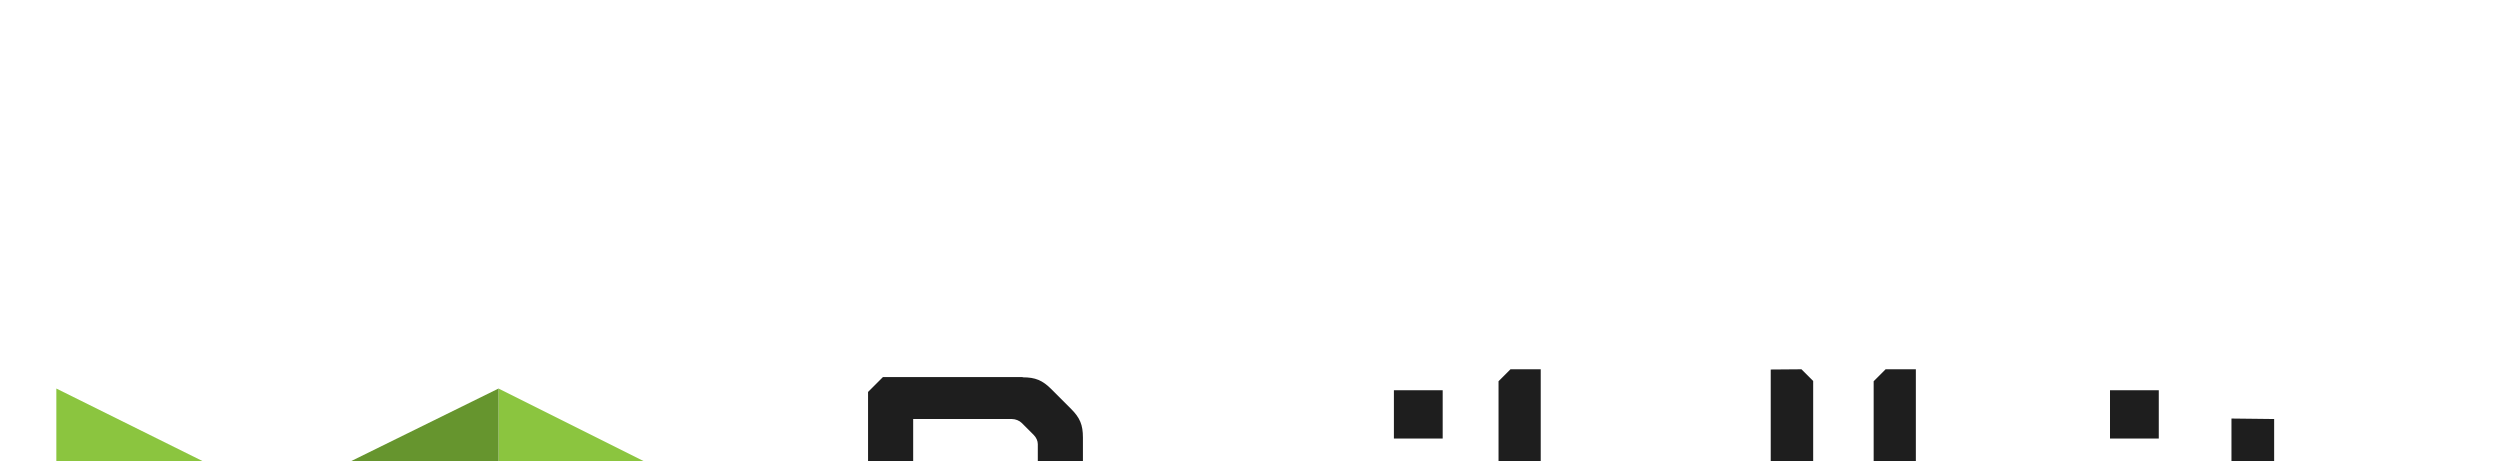
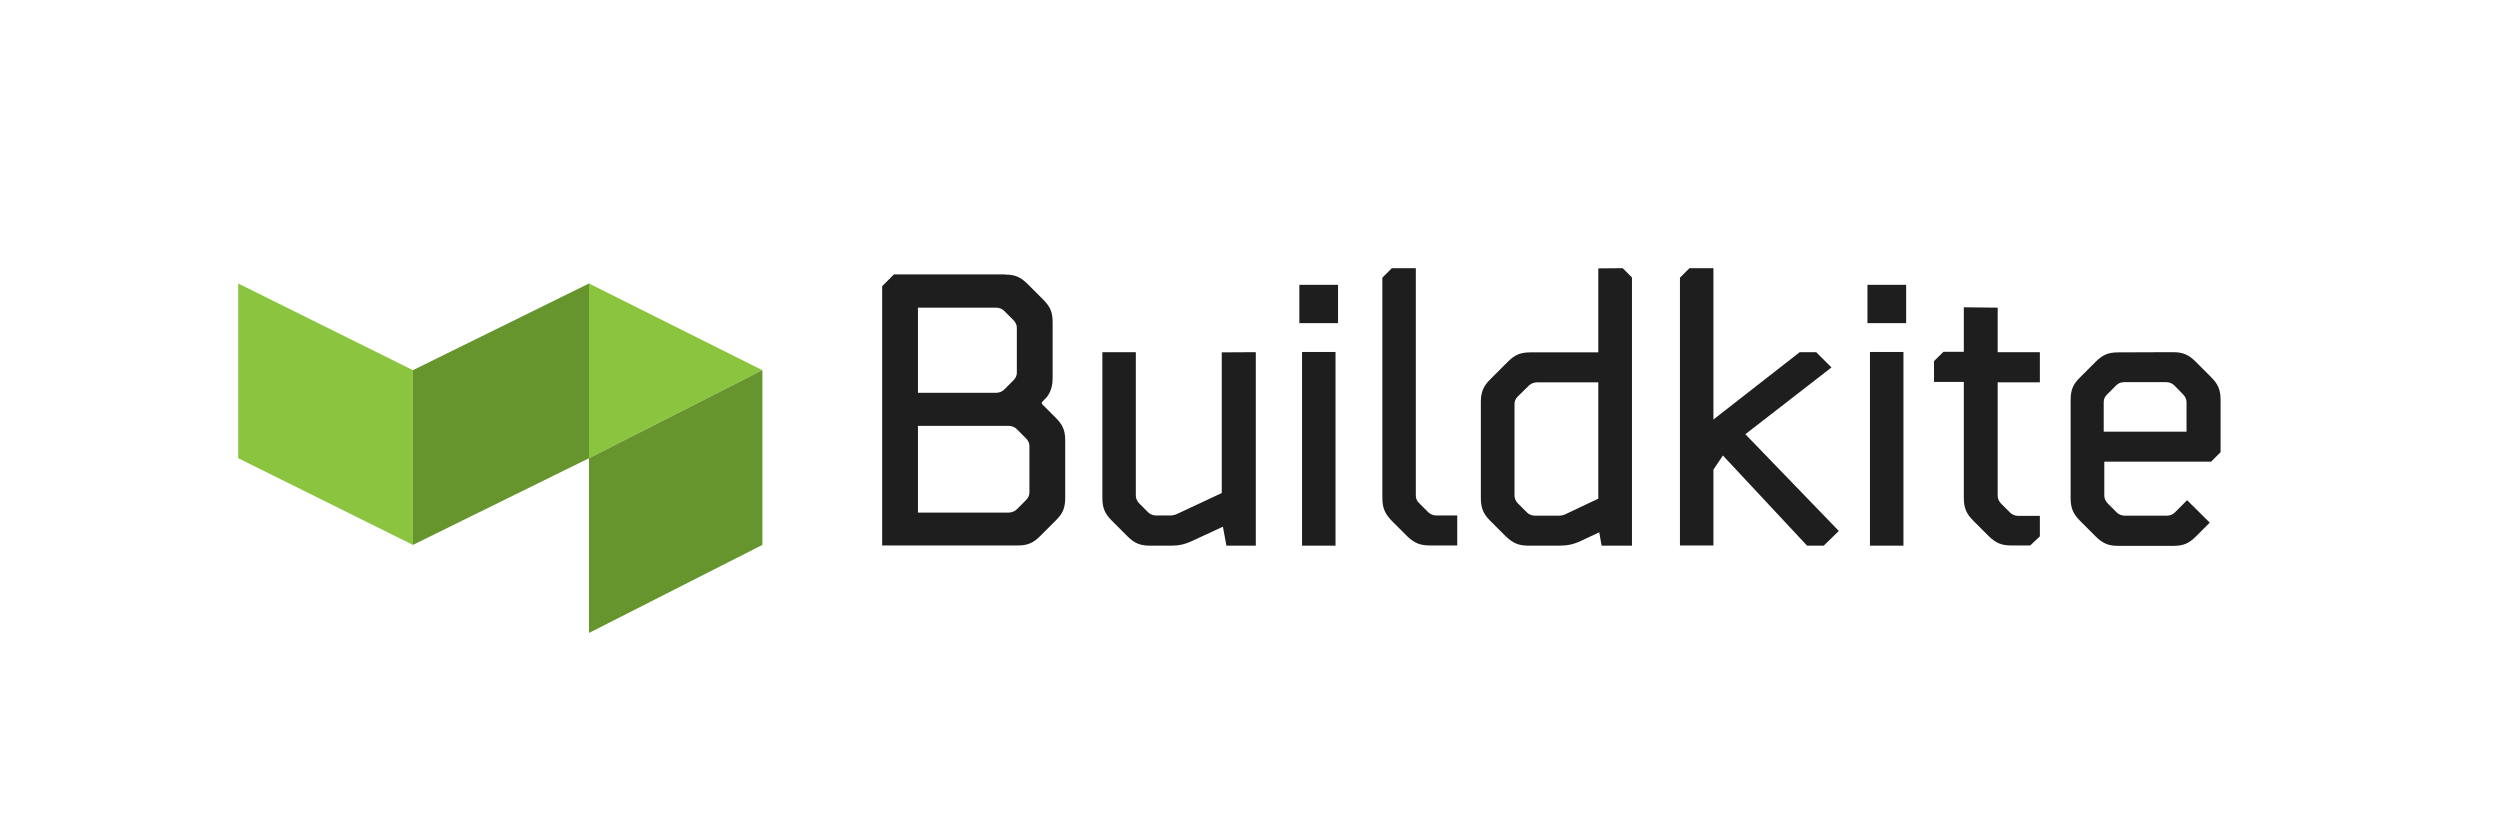
- <svg xmlns="http://www.w3.org/2000/svg" version="1.1" id="Layer_1" x="0px" y="0px" viewBox="144 138 1025 189" enable-background="new 44 150.8 1292 424" xml:space="preserve">
+ <svg xmlns="http://www.w3.org/2000/svg" version="1.1" id="Layer_1" x="0px" y="0px" viewBox="44 150.8 1292 424" enable-background="new 44 150.8 1292 424" xml:space="preserve">
  <g>
    <g>
-       <polygon fill="#8BC53F" points="167.1,297.3 257.4,342.1 257.4,432.4 167.1,387.6 &#09;&#09;" />
-       <polygon fill="#8BC53F" points="348.4,297.3 438,342.1 348.4,387.6 &#09;&#09;" />
+       <polygon fill="#8BC53F" points="167.1,297.3 257.4,342.1 257.4,432.4 167.1,387.6   " />
+       <polygon fill="#8BC53F" points="348.4,297.3 438,342.1 348.4,387.6   " />
    </g>
    <g>
-       <polygon fill="#66952E" points="348.4,297.3 257.4,342.1 257.4,432.4 348.4,387.6 &#09;&#09;" />
-       <polygon fill="#66952E" points="438,342.1 348.4,387.6 348.4,477.9 438,432.4 &#09;&#09;" />
+       <polygon fill="#66952E" points="348.4,297.3 257.4,342.1 257.4,432.4 348.4,387.6   " />
+       <polygon fill="#66952E" points="438,342.1 348.4,387.6 348.4,477.9 438,432.4   " />
    </g>
  </g>
  <g>
-     <path fill="#1E1E1E" d="M563.3,292.7c5.2,0,8.1,1.2,11.8,4.9l8,8c3.7,3.7,4.9,6.6,4.9,11.8v28.7c0,4.5-1.2,7.6-3,9.9l-2.3,2.4    c-0.2,0.2-0.3,0.5-0.3,0.7c0,0.2,0.1,0.5,0.3,0.7l6.9,6.9c3.7,3.7,4.9,6.6,4.9,11.8v29.5c0,5.2-1.2,8.2-4.9,11.8l-8,8    c-3.7,3.7-6.6,4.9-11.8,4.9h-69.9v-134l6.1-6.1H563.3z M562.9,311.4c-0.9-0.9-2.5-1.6-4-1.6h-40.5v44h40.5c1.5,0,3.1-0.7,4-1.6    l4.9-4.9c1.1-1.1,1.7-2.5,1.7-3.8v-23.4c0-1.3-0.6-2.7-1.7-3.8L562.9,311.4z M569.4,372.5c-0.9-0.9-2.5-1.6-4-1.6h-47v44.8h47    c1.5,0,3.1-0.7,4-1.6l4.9-4.9c1.1-1.1,1.7-2.5,1.7-3.8v-24.2c0-1.3-0.6-2.7-1.7-3.8L569.4,372.5z" />
-     <path fill="#1E1E1E" d="M693,332.8v100h-15.2L676,423l-16.2,7.5c-3.5,1.6-6.4,2.3-10.2,2.3h-11.2c-5.1,0-8.1-1.2-11.8-4.9l-8-8    c-3.6-3.6-4.9-6.6-4.9-11.8v-75.3h17.3V407c0,1.3,0.6,2.7,1.6,3.8l4.9,4.9c0.9,0.9,2.5,1.5,4,1.5h7.3c1.2,0,2.4-0.3,3.3-0.7    l23.3-10.9v-72.7L693,332.8z" />
+     <path fill="#1E1E1E" d="M563.3,292.7c5.2,0,8.1,1.2,11.8,4.9l8,8c3.7,3.7,4.9,6.6,4.9,11.8v28.7c0,4.5-1.2,7.6-3,9.9l-2.3,2.4   c-0.2,0.2-0.3,0.5-0.3,0.7c0,0.2,0.1,0.5,0.3,0.7l6.9,6.9c3.7,3.7,4.9,6.6,4.9,11.8v29.5c0,5.2-1.2,8.2-4.9,11.8l-8,8   c-3.7,3.7-6.6,4.9-11.8,4.9h-69.9v-134l6.1-6.1H563.3z M562.9,311.4c-0.9-0.9-2.5-1.6-4-1.6h-40.5v44h40.5c1.5,0,3.1-0.7,4-1.6   l4.9-4.9c1.1-1.1,1.7-2.5,1.7-3.8v-23.4c0-1.3-0.6-2.7-1.7-3.8L562.9,311.4z M569.4,372.5c-0.9-0.9-2.5-1.6-4-1.6h-47v44.8h47   c1.5,0,3.1-0.7,4-1.6l4.9-4.9c1.1-1.1,1.7-2.5,1.7-3.8v-24.2c0-1.3-0.6-2.7-1.7-3.8L569.4,372.5z" />
+     <path fill="#1E1E1E" d="M693,332.8v100h-15.2L676,423l-16.2,7.5c-3.5,1.6-6.4,2.3-10.2,2.3h-11.2c-5.1,0-8.1-1.2-11.8-4.9l-8-8   c-3.6-3.6-4.9-6.6-4.9-11.8v-75.3h17.3V407c0,1.3,0.6,2.7,1.6,3.8l4.9,4.9c0.9,0.9,2.5,1.5,4,1.5h7.3c1.2,0,2.4-0.3,3.3-0.7   l23.3-10.9v-72.7L693,332.8z" />
    <path fill="#1E1E1E" d="M735.5,298v19.8h-20V298H735.5z M734.2,332.7v100.1h-17.3V332.7H734.2z" />
-     <path fill="#1E1E1E" d="M775.7,289.4V407c0,1.4,0.6,2.8,1.6,3.7l5,5c0.8,0.7,2.3,1.5,3.9,1.5h10.9v15.5H783c-5.1,0-8-1.2-11.8-4.8    l-7.2-7.2c-4.2-4.1-5.6-7.2-5.6-12.7V294.3l4.9-4.9H775.7z" />
-     <path fill="#1E1E1E" d="M882.6,289.4l4.8,4.8v138.6h-15.7l-1.2-6.9l-9.4,4.4c-4,1.9-7.2,2.5-11.4,2.5H834c-5.2,0-8.1-1.3-11.8-4.8    l-8-8c-3.6-3.6-4.9-6.6-4.9-11.8v-49.6c0-5.2,1.3-8.2,4.9-11.8l9-9c3.7-3.7,6.6-4.9,11.8-4.9h35v-43.4L882.6,289.4z M870.1,348.4    h-31.8c-1.5,0-3,0.6-4,1.5l-6,5.9c-1.1,1.1-1.6,2.4-1.6,3.8V407c0,1.3,0.6,2.7,1.6,3.8l4.9,4.9c0.9,0.9,2.5,1.6,4,1.6h12.4    c1.2,0,2.4-0.3,3.3-0.7l17.1-8.1V348.4z" />
-     <path fill="#1E1E1E" d="M929.5,289.4v78.2l44.6-34.8h8.5l7.9,7.9L946,375.2l48.3,50l-7.8,7.6h-8.6l-43.5-46.6l-4.9,7.3v39.2h-17.3    V294.3l4.9-4.9H929.5z" />
+     <path fill="#1E1E1E" d="M775.7,289.4V407c0,1.4,0.6,2.8,1.6,3.7l5,5c0.8,0.7,2.3,1.5,3.9,1.5h10.9v15.5H783c-5.1,0-8-1.2-11.8-4.8   l-7.2-7.2c-4.2-4.1-5.6-7.2-5.6-12.7V294.3l4.9-4.9H775.7z" />
+     <path fill="#1E1E1E" d="M882.6,289.4l4.8,4.8v138.6h-15.7l-1.2-6.9l-9.4,4.4c-4,1.9-7.2,2.5-11.4,2.5H834c-5.2,0-8.1-1.3-11.8-4.8   l-8-8c-3.6-3.6-4.9-6.6-4.9-11.8v-49.6c0-5.2,1.3-8.2,4.9-11.8l9-9c3.7-3.7,6.6-4.9,11.8-4.9h35v-43.4L882.6,289.4z M870.1,348.4   h-31.8c-1.5,0-3,0.6-4,1.5l-6,5.9c-1.1,1.1-1.6,2.4-1.6,3.8V407c0,1.3,0.6,2.7,1.6,3.8l4.9,4.9c0.9,0.9,2.5,1.6,4,1.6h12.4   c1.2,0,2.4-0.3,3.3-0.7l17.1-8.1V348.4z" />
+     <path fill="#1E1E1E" d="M929.5,289.4v78.2l44.6-34.8h8.5l7.9,7.9L946,375.2l48.3,50l-7.8,7.6h-8.6l-43.5-46.6l-4.9,7.3v39.2h-17.3   V294.3l4.9-4.9H929.5z" />
    <path fill="#1E1E1E" d="M1029.1,298v19.8h-20V298H1029.1z M1027.7,332.7v100.1h-17.3V332.7H1027.7z" />
-     <path fill="#1E1E1E" d="M1076.4,309.8v23h21.8v15.6h-21.8v58.7c0,1.3,0.6,2.7,1.6,3.8l4.9,4.9c0.9,0.9,2.5,1.6,4,1.6h11.3V428    l-5,4.7h-9.6c-5.2,0-8.1-1.2-11.8-4.8l-8-8c-3.6-3.6-4.9-6.6-4.9-11.8v-59.9h-15.4v-10.8l4.9-4.8h10.5v-23L1076.4,309.8z" />
-     <path fill="#1E1E1E" d="M1166.9,332.8c5.1,0,8.1,1.2,11.8,4.9l8,8c3.6,3.6,4.9,6.6,4.9,11.8v27l-4.9,4.9h-55.2V407    c0,1.3,0.6,2.7,1.6,3.8l4.9,4.9c0.9,0.9,2.5,1.6,4,1.6h21.9c1.5,0,3-0.6,4-1.6l6.4-6.4l11.7,11.6l-7.1,7.1    c-3.7,3.7-6.6,4.9-11.8,4.9h-28.3c-5.1,0-8.1-1.2-11.8-4.9l-8-8c-3.6-3.6-4.9-6.6-4.9-11.8v-50.6c0-5.2,1.2-8.2,4.9-11.8l8-8    c3.7-3.7,6.6-4.9,11.8-4.9L1166.9,332.8z M1167.6,349.9c-0.9-0.9-2.5-1.6-4-1.6h-21.9c-1.5,0-3,0.6-4,1.6l-4.9,4.9    c-1.1,1.1-1.6,2.4-1.6,3.8v15.3h42.8v-15.3c0-1.3-0.6-2.7-1.6-3.8L1167.6,349.9z" />
+     <path fill="#1E1E1E" d="M1076.4,309.8v23h21.8v15.6h-21.8v58.7c0,1.3,0.6,2.7,1.6,3.8l4.9,4.9c0.9,0.9,2.5,1.6,4,1.6h11.3V428   l-5,4.7h-9.6c-5.2,0-8.1-1.2-11.8-4.8l-8-8c-3.6-3.6-4.9-6.6-4.9-11.8v-59.9h-15.4v-10.8l4.9-4.8h10.5v-23L1076.4,309.8z" />
+     <path fill="#1E1E1E" d="M1166.9,332.8c5.1,0,8.1,1.2,11.8,4.9l8,8c3.6,3.6,4.9,6.6,4.9,11.8v27l-4.9,4.9h-55.2V407   c0,1.3,0.6,2.7,1.6,3.8l4.9,4.9c0.9,0.9,2.5,1.6,4,1.6h21.9c1.5,0,3-0.6,4-1.6l6.4-6.4l11.7,11.6l-7.1,7.1   c-3.7,3.7-6.6,4.9-11.8,4.9h-28.3c-5.1,0-8.1-1.2-11.8-4.9l-8-8c-3.6-3.6-4.9-6.6-4.9-11.8v-50.6c0-5.2,1.2-8.2,4.9-11.8l8-8   c3.7-3.7,6.6-4.9,11.8-4.9L1166.9,332.8z M1167.6,349.9c-0.9-0.9-2.5-1.6-4-1.6h-21.9c-1.5,0-3,0.6-4,1.6l-4.9,4.9   c-1.1,1.1-1.6,2.4-1.6,3.8v15.3h42.8v-15.3c0-1.3-0.6-2.7-1.6-3.8L1167.6,349.9z" />
  </g>
</svg>
